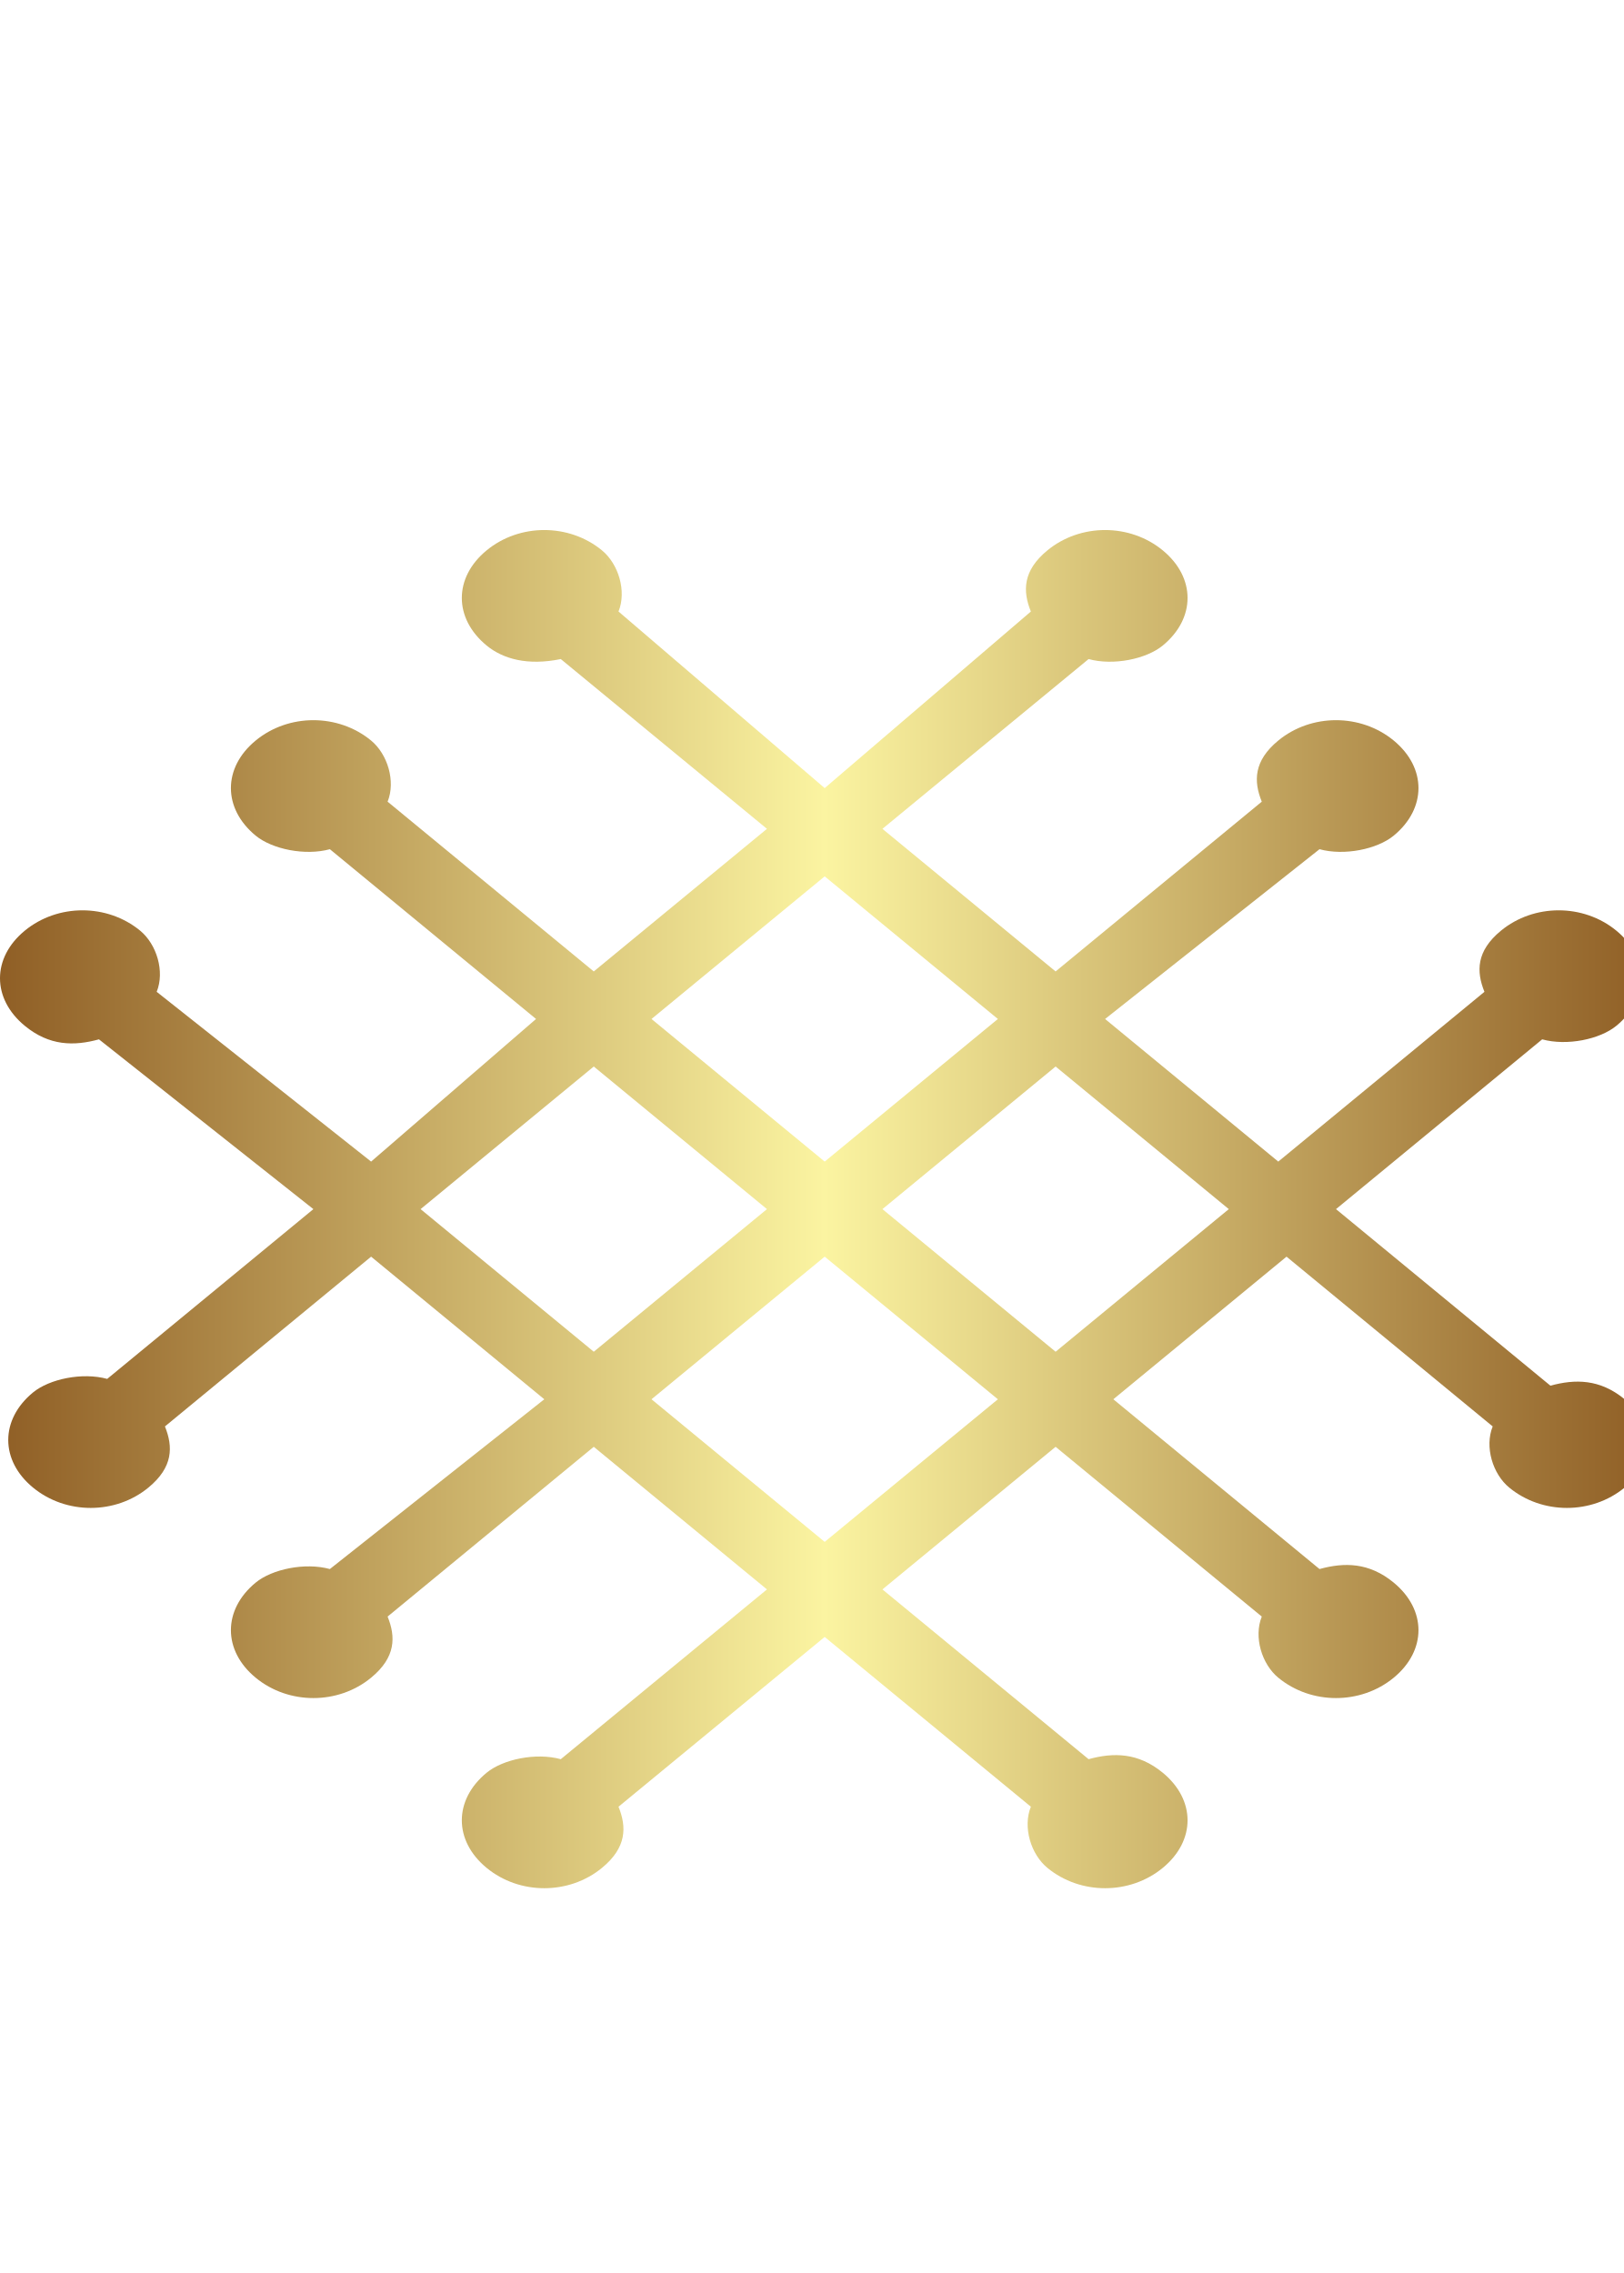
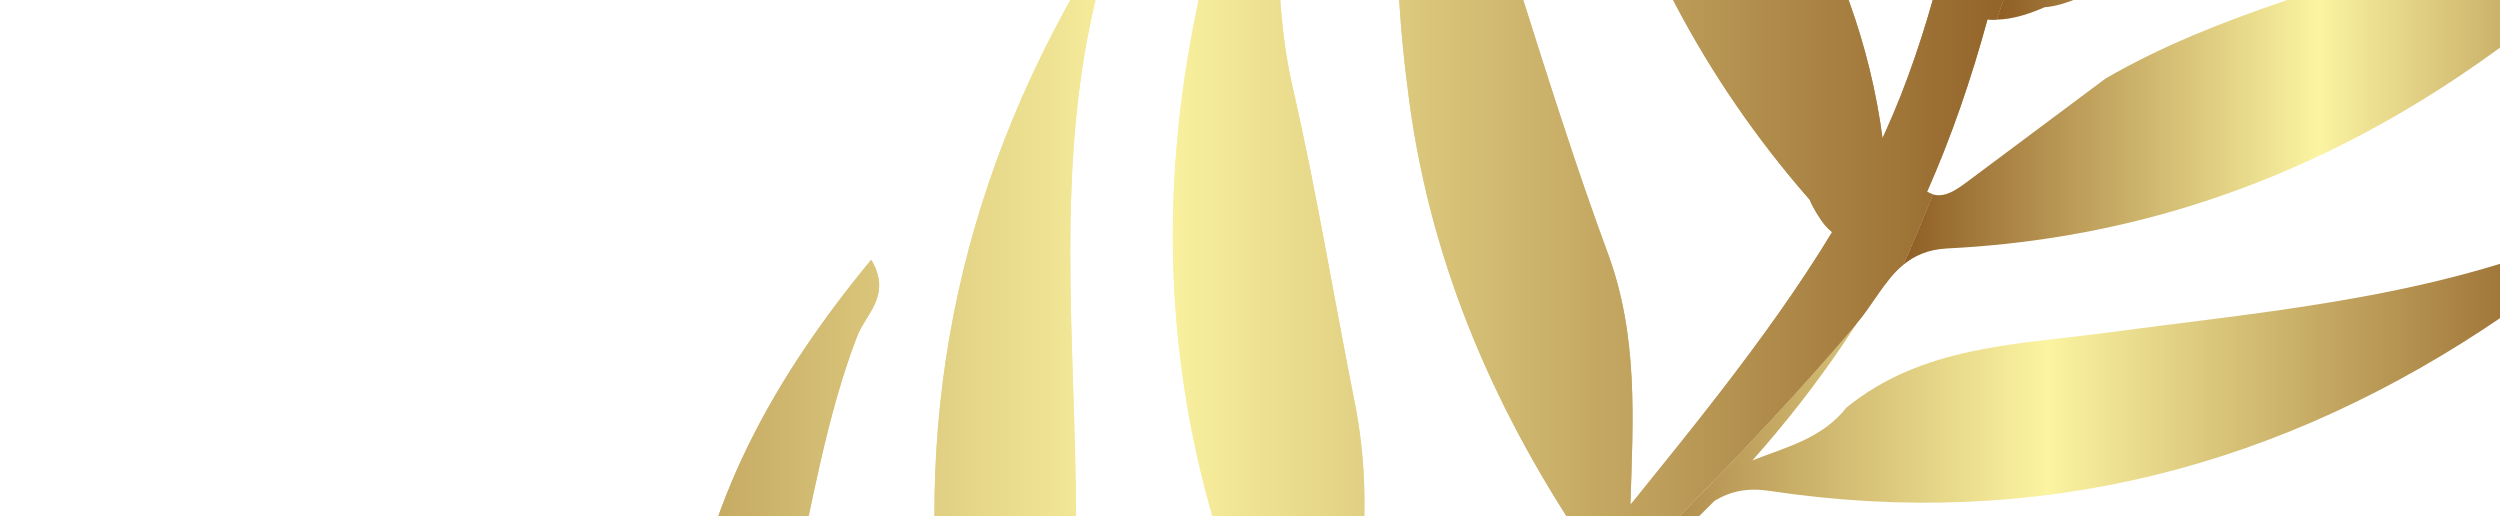
- <svg xmlns="http://www.w3.org/2000/svg" width="50" height="70" viewBox="0 0 334.714 150.056" class="css-1j8o68f">
+ <svg xmlns="http://www.w3.org/2000/svg" width="403.11" height="83.043" viewBox="0 0 403.11 83.043" class="css-1j8o68f">
  <defs id="SvgjsDefs1001">
    <linearGradient id="SvgjsLinearGradient1015">
      <stop id="SvgjsStop1016" stop-color="#8f5e25" offset="0" />
      <stop id="SvgjsStop1017" stop-color="#fbf4a1" offset="0.5" />
      <stop id="SvgjsStop1018" stop-color="#8f5e25" offset="1" />
    </linearGradient>
    <linearGradient id="SvgjsLinearGradient1019">
      <stop id="SvgjsStop1020" stop-color="#8f5e25" offset="0" />
      <stop id="SvgjsStop1021" stop-color="#fbf4a1" offset="0.5" />
      <stop id="SvgjsStop1022" stop-color="#8f5e25" offset="1" />
    </linearGradient>
    <linearGradient id="SvgjsLinearGradient1023">
      <stop id="SvgjsStop1024" stop-color="#8f5e25" offset="0" />
      <stop id="SvgjsStop1025" stop-color="#fbf4a1" offset="0.5" />
      <stop id="SvgjsStop1026" stop-color="#8f5e25" offset="1" />
    </linearGradient>
    <linearGradient id="SvgjsLinearGradient1027">
      <stop id="SvgjsStop1028" stop-color="#8f5e25" offset="0" />
      <stop id="SvgjsStop1029" stop-color="#fbf4a1" offset="0.5" />
      <stop id="SvgjsStop1030" stop-color="#8f5e25" offset="1" />
    </linearGradient>
  </defs>
-   <g id="SvgjsG1007" featurekey="symbolFeature-0" transform="matrix(17,0,0,14,0,-50)" fill="url(#SvgjsLinearGradient1015)">
-     <path fill="url(#SvgjsLinearGradient1015)" d="M19.7,12.8c-0.3-0.3-0.6-0.3-0.9-0.2L16.2,10l2.5-2.5c0.3,0.1,0.7,0,0.9-0.2c0.4-0.4,0.4-1,0-1.4  c-0.4-0.4-1-0.4-1.4,0c-0.3,0.3-0.3,0.6-0.2,0.9l-2.5,2.5l-2.1-2.1L16,4.7c0.3,0.1,0.7,0,0.9-0.2c0.4-0.4,0.4-1,0-1.4  c-0.4-0.4-1-0.4-1.4,0c-0.3,0.3-0.3,0.6-0.2,0.9l-2.5,2.5l-2.1-2.1l2.5-2.5c0.3,0.1,0.7,0,0.9-0.2c0.4-0.4,0.4-1,0-1.4  c-0.4-0.4-1-0.4-1.4,0c-0.3,0.3-0.3,0.6-0.2,0.9L10,3.8L7.5,1.2c0.1-0.3,0-0.7-0.2-0.9c-0.4-0.4-1-0.4-1.4,0c-0.4,0.4-0.4,1,0,1.4  C6.1,1.9,6.4,2,6.8,1.9l2.5,2.5L7.2,6.5L4.7,4c0.1-0.3,0-0.7-0.2-0.9c-0.4-0.4-1-0.4-1.4,0c-0.4,0.4-0.4,1,0,1.4  C3.3,4.7,3.7,4.8,4,4.7l2.5,2.5L4.5,9.3L1.9,6.8c0.1-0.3,0-0.7-0.2-0.9c-0.4-0.4-1-0.4-1.4,0c-0.4,0.4-0.4,1,0,1.4  c0.3,0.3,0.6,0.3,0.9,0.2L3.8,10l-2.5,2.5c-0.3-0.1-0.7,0-0.9,0.2c-0.4,0.4-0.4,1,0,1.4c0.4,0.4,1,0.4,1.4,0  c0.3-0.3,0.3-0.6,0.2-0.9l2.5-2.5l2.1,2.1L4,15.3c-0.3-0.1-0.7,0-0.9,0.2c-0.4,0.4-0.4,1,0,1.4c0.4,0.4,1,0.4,1.4,0  c0.3-0.3,0.3-0.6,0.2-0.9l2.5-2.5l2.1,2.1l-2.5,2.5c-0.3-0.1-0.7,0-0.9,0.2c-0.4,0.4-0.4,1,0,1.4c0.4,0.4,1,0.4,1.4,0  c0.3-0.3,0.3-0.6,0.2-0.9l2.5-2.5l2.5,2.5c-0.1,0.3,0,0.7,0.2,0.9c0.4,0.4,1,0.4,1.4,0c0.4-0.4,0.4-1,0-1.4  c-0.3-0.3-0.6-0.3-0.9-0.2l-2.5-2.5l2.1-2.1l2.5,2.5c-0.1,0.3,0,0.7,0.2,0.9c0.4,0.4,1,0.4,1.4,0c0.4-0.4,0.4-1,0-1.4  c-0.3-0.3-0.6-0.3-0.9-0.2l-2.5-2.5l2.1-2.1l2.5,2.5c-0.1,0.3,0,0.7,0.2,0.9c0.4,0.4,1,0.4,1.4,0C20.1,13.8,20.1,13.2,19.7,12.8z   M10,5.1l2.1,2.1L10,9.3L7.9,7.2L10,5.1z M5.1,10l2.1-2.1L9.3,10l-2.1,2.1L5.1,10z M10,14.9l-2.1-2.1l2.1-2.1l2.1,2.1L10,14.9z   M12.8,12.1L10.7,10l2.1-2.1l2.1,2.1L12.8,12.1z" />
+   <g id="SvgjsG1009" featurekey="inlineSymbolFeature-0" transform="matrix(4.877545,0,0,5.077545,0.2075456,-250.8877)" fill="url(#SvgjsLinearGradient1023)">
+     <g>
+       <g>
+         <path d="M38.126,76.032c3.149,6.9,8.575,11.414,15.378,14.324c2.016,0.862,4.113,1.76,6.392,1.831    c0.262-0.139,0.524-0.278,0.785-0.417c0.218,0.123,0.437,0.243,0.661,0.358c-4.939-2.546-8.471-6.68-12.191-10.527    c-2.578-2.667-5.224-5.031-8.777-6.109c-0.748,0.205-1.498,0.383-2.251,0.536C38.124,76.028,38.125,76.03,38.126,76.032z" />
+         <path d="M45.216,73.857c0.827,0.796,1.334,1.882,2.202,2.632c7.161,6.189,15.519,9.196,24.95,9.14    c1.011-0.006,2.261,0.367,3.231-0.509c-0.123-0.183-0.177-0.364-0.269-0.385c-5.894-1.379-10.922-4.573-16.012-7.634    c-3.753-2.258-7.566-4.341-12.133-4.121c0.061-0.031,0.116-0.07,0.177-0.101c-0.918,0.435-1.853,0.835-2.799,1.206    C44.779,74.004,45.002,73.942,45.216,73.857z" />
+         <path d="M49.413,71.649c0.518-0.356,1.026-0.724,1.495-1.14c0.079,0.033,0.156,0.065,0.223,0.096    c4.009,1.859,8.207,2.948,12.641,3.05c2.083,0.256,4.146,0.118,6.198-0.281c4.272-0.399,8.231-1.84,12.511-3.636    c-0.711-0.249-1.057-0.504-1.351-0.453c-5.68,0.965-11.234-0.191-16.827-0.885c-3.641-0.452-7.334-1.011-10.861,0.677    c-0.526,0.428-1.049,0.793-1.546,0.456c0.25-0.273,0.492-0.56,0.72-0.858c1.425-1.015,2.771-2.141,4.026-3.363    c0.54-0.307,1.086-0.418,1.837-0.309c8.8,1.266,16.892-0.719,24.288-5.594c1.049-0.691,2.274-1.198,3.052-2.469    c-0.396,0.032-0.696-0.01-0.944,0.084c-4.949,1.894-10.172,2.295-15.364,2.963c-2.917,0.374-6.002,0.41-8.511,2.366    c-0.812,0.99-2.001,1.258-3.11,1.678c1.081-1.165,2.086-2.4,3-3.695c0.142-0.201,0.278-0.404,0.413-0.607    C57.596,63.927,53.449,67.753,49.413,71.649z" />
+         <path d="M81.586,47.473c-4.016,1.438-8.248,2.331-12.021,4.431c-1.509,1.081-3.017,2.163-4.525,3.244    c-0.448,0.322-0.896,0.636-1.377,0.353c0.064,0.038,0.128,0.064,0.192,0.081c-0.313,0.753-0.638,1.498-0.977,2.236    c-0.003,0.002-0.004,0.005-0.007,0.007c0.366-0.289,0.821-0.494,1.458-0.524c10.456-0.498,18.713-5.463,25.706-12.913    c0.373-0.398,0.319-0.746,0.029-1.272C87.334,44.747,84.636,46.381,81.586,47.473z" />
+         <path d="M19.653,75.022c-0.006-0.019-0.018-0.034-0.025-0.053c0.058,0.165,0.101,0.337,0.109,0.53    c0.1,2.663,1.467,4.882,2.601,7.161c1.23,2.477,5.35,5.87,7.859,6.426c-3.43-4.042-4.944-8.84-7.41-13.128    c0.507,0.155,1.041,0.242,1.542,0.316c1.347,0.2,2.727,0.264,4.084,0.361c0.014,0.042,0.03,0.082,0.043,0.125    c1.562,5.314,4.666,9.574,8.97,12.969c3.049,2.403,6.386,4.295,10.138,5.271c0.301-0.486,0.136-0.75-0.097-0.898    c-2.65-1.686-4.303-4.312-6.338-6.591c-3.203-3.585-5.223-8.245-9.558-10.807c0.41-0.011,0.819-0.038,1.227-0.065    c-1.269,0.028-2.553-0.03-3.852-0.182C25.993,76.112,22.844,75.355,19.653,75.022z" />
+         <path d="M65.963,50.034c0.531-0.004,1.097-0.188,1.589-0.394c0.701-0.041,1.615-0.506,2.077-0.723    c0.187-0.087,0.369-0.187,0.547-0.29c10.881-4.444,19.208-14.474,21.525-21.413c-1.35,0.573-1.979,1.769-2.864,2.607    c-4.504,4.259-9.911,7.232-14.95,10.724c-2.795,1.939-5.161,4.225-6.772,7.223c-0.343,0.309-0.703,0.602-1.085,0.862    c0.2-0.135,0.392-0.28,0.58-0.432C66.394,48.814,66.179,49.426,65.963,50.034z" />
+         <path d="M67.568,41.174c0.15-0.236,0.364-0.451,0.681-0.634c4-2.31,6.901-5.78,9.318-9.594c2.493-3.936,4.079-8.28,4.56-13.027    c-3.546,7.73-11.188,12.461-14.603,20.741c0.006-0.164,0.014-0.328,0.018-0.492c0.009-0.374,0.014-0.763,0.012-1.158    c0.09-1.258,0.115-2.712-0.371-3.889c0.254-0.493,0.625-0.975,1.146-1.45c1.224-1.116,2.05-2.706,2.929-4.157    c3.377-5.576,5.094-11.654,5.326-18.159c0.013-0.39,0.282-0.92-0.323-1.058c-0.475-0.109-0.468,0.302-0.544,0.671    c-1.045,5.017-4.001,9.162-6.249,13.63c-0.834,1.658-1.729,3.308-2.811,5.359c0.472,4.382,0.813,8.782,0.915,13.218L67.568,41.174    z" />
+         <path opacity="0.8" d="M66.654,27.954c-0.078,0.149-0.155,0.295-0.236,0.447C66.5,28.244,66.574,28.107,66.654,27.954    L66.654,27.954z" />
+         <path opacity="0.8" d="M44.122,74.262c0.148-0.056,0.293-0.12,0.44-0.177c-0.445,0.164-0.893,0.322-1.344,0.466    C43.519,74.453,43.823,74.367,44.122,74.262z" />
+         <path opacity="0.8" d="M38.122,76.026C38.123,76.026,38.123,76.026,38.122,76.026c-0.019-0.043-0.038-0.083-0.057-0.122    C38.085,75.943,38.103,75.984,38.122,76.026z" />
+         <path opacity="0.8" d="M61.306,59.729c0.013-0.019,0.026-0.038,0.038-0.057C61.331,59.692,61.318,59.711,61.306,59.729    C61.305,59.73,61.305,59.729,61.306,59.729z" />
+         <path opacity="0.8" d="M47.449,72.839c0.187-0.097,0.357-0.218,0.541-0.321c-0.211,0.118-0.413,0.25-0.629,0.36    C47.391,72.865,47.42,72.853,47.449,72.839z" />
+         <path opacity="0.8" d="M65.96,50.043c0.001-0.003,0.002-0.006,0.003-0.009c-0.102,0.001-0.204,0.006-0.302-0.008    C65.758,50.041,65.859,50.045,65.96,50.043z" />
+         <path opacity="0.8" d="M32.806,76.639c0.004,0,0.009-0.001,0.013-0.001c-0.008,0.001-0.016,0.001-0.024,0.001    C32.799,76.639,32.802,76.639,32.806,76.639z" />
+         <path opacity="0.8" d="M40.383,75.488c-0.071-0.022-0.142-0.047-0.214-0.068c0.071,0.02,0.135,0.049,0.205,0.07    C40.377,75.49,40.38,75.489,40.383,75.488z" />
+         <path opacity="0.8" d="M49.346,71.714c0.022-0.022,0.045-0.043,0.067-0.065c-0.05,0.035-0.095,0.077-0.146,0.111    C49.292,71.744,49.32,71.731,49.346,71.714z" />
+         <path d="M63.856,55.582c-0.064-0.017-0.128-0.043-0.192-0.081c0.812-1.766,1.465-3.597,1.997-5.475    c0.098,0.015,0.2,0.009,0.302,0.008c0.216-0.609,0.431-1.22,0.648-1.834c-0.188,0.151-0.381,0.296-0.58,0.432    c0.226-0.904,0.43-1.819,0.609-2.744c0.254-1.308,0.468-2.627,0.624-3.951c0.033-0.134,0.071-0.266,0.12-0.394    c0.004-0.01,0.01-0.019,0.014-0.029c0.047-0.117,0.1-0.231,0.169-0.341l0.001-0.002c-0.102-4.436-0.443-8.836-0.915-13.218    c-0.08,0.152-0.154,0.29-0.236,0.447C64.011,20.111,59.89,13.07,58.68,5c-0.672,0.25-0.664,0.616-0.699,0.972    c-0.478,4.887-0.224,9.732,1.126,14.458c1.336,4.679,3.219,9.121,6.084,13.122c0.947,1.322,1.203,2.945,0.822,5.008    c-3.284-5.597-7.527-10.158-10.09-15.84c0.131,7.964,3.467,14.448,9.075,19.894c0.029-0.019,0.058-0.032,0.087-0.045    c0.066,0.195,0.128,0.39,0.195,0.584c0.007,0.03,0.013,0.061,0.021,0.091c0.004,0.024,0.009,0.048,0.013,0.073    c-0.025,0.121-0.048,0.242-0.075,0.363c-0.73,3.409-1.474,6.796-2.974,9.963c-0.024,0.051-0.05,0.101-0.074,0.153    c-0.413-2.967-1.452-5.691-3.08-8.309c-1.952-3.141-3.561-6.507-5.163-9.849c-0.82-1.71-0.965-3.707-1.98-5.639    c-1.352,8.205,0.667,17.911,7.815,25.756c0.045,0.106,0.098,0.21,0.161,0.312c0.096,0.159,0.321,0.533,0.56,0.695    c0.006,0.008,0.01,0.017,0.016,0.026c-1.103,1.748-2.357,3.407-3.643,5.013c-0.949,1.184-1.929,2.343-2.904,3.505    c-0.038,0.046-0.078,0.089-0.117,0.135c0.087-2.677,0.27-5.342-0.747-7.99c-1.553-4.042-2.811-8.197-4.215-12.297    c-0.786-2.297-0.716-4.771-1.513-7.092c-1.421,4.841-1.529,9.732-0.822,14.658c0.755,5.265,2.917,9.933,5.96,14.212    c-0.465,0.517-0.917,1.045-1.313,1.612c-2.285,1.429-4.728,2.608-7.269,3.556c0.983-3.245,1.509-6.529,0.801-9.93    c-0.692-3.328-1.258-6.684-2.047-9.987c-0.742-3.098-0.363-6.253-0.613-9.421c-0.256,0.11-0.459,0.132-0.494,0.22    c-3.797,9.583-4.048,19.086,0.723,28.446c0.191,0.374,0.436,0.728,0.535,1.065c-1.144,0.394-2.306,0.741-3.48,1.05    c-0.681,0.133-1.359,0.294-2.019,0.401c-1.231,0.199-2.469,0.323-3.711,0.4c0.042-0.201,0.132-0.433,0.244-0.688    c1.096-2.474,1.654-5.008,1.652-7.791c-0.008-5.621-0.745-11.297,0.751-16.86c0.032-0.118-0.22-0.312-0.38-0.524    c-4.34,7.011-5.877,14.51-4.636,22.576c0.174,1.134,1.247,2.363,0.94,3.358c-1.54,0.057-3.082,0.022-4.621,0    c-0.766-0.011-1.529-0.069-2.289-0.164c-0.311-0.04-0.622-0.107-0.933-0.178c-0.2-0.147-0.434-0.256-0.688-0.337    c0.102-0.256,0.312-0.577,0.62-0.972c1.041-1.334,1.489-3.005,1.886-4.679c0.636-2.684,1.086-5.421,2.121-8.009    c0.277-0.693,1.157-1.292,0.46-2.416c-3.205,3.728-5.548,7.722-6.152,12.601c-0.252,2.034-0.364,2.87-1.083,3.188    c-0.332-0.021-0.649-0.045-0.932-0.09c-1.552-0.249-3.079-0.712-4.578-1.172c-1.353-0.414-2.699-0.852-4.043-1.291    c-1.165-0.381-2.503-0.77-3.519-1.471c-0.048-0.033-0.089,0.031-0.116,0.123c-0.005-0.002-0.01-0.004-0.015-0.006    c0.005,0.003,0.009,0.006,0.014,0.009c-0.04,0.135-0.051,0.332-0.016,0.386c0.591,0.878,1.864,1.201,2.798,1.584    c1.368,0.56,2.788,1.037,4.192,1.504c0.015,0.005,0.03,0.011,0.044,0.015c0.038,0.012,0.075,0.025,0.113,0.038    c1.203,0.399,2.421,0.763,3.653,1.063c0.106,0.118,0.199,0.243,0.285,0.373c0.018,0.028,0.035,0.058,0.052,0.087    c0.069,0.115,0.126,0.237,0.171,0.365c0.007,0.019,0.019,0.034,0.025,0.053c3.191,0.333,6.341,1.09,9.291,1.435    c1.299,0.152,2.583,0.209,3.852,0.182c0.008,0,0.016-0.001,0.024-0.001c0.838-0.056,1.672-0.145,2.507-0.26    c0.094-0.013,0.189-0.028,0.283-0.042c0.818-0.119,1.636-0.259,2.456-0.432c0.019,0.038,0.038,0.079,0.057,0.122    c0.753-0.153,1.503-0.331,2.251-0.536c-0.07-0.021-0.134-0.05-0.205-0.07c0.74-0.182,1.487-0.389,2.232-0.609    c0.274-0.081,0.545-0.173,0.817-0.261c0.452-0.145,0.899-0.302,1.344-0.466c0.947-0.371,1.881-0.77,2.799-1.206    c0.216-0.111,0.417-0.242,0.629-0.36c0.433-0.242,0.867-0.484,1.277-0.758c0.051-0.034,0.095-0.076,0.146-0.111    c4.036-3.897,8.183-7.722,11.892-11.919c0.013-0.019,0.026-0.038,0.039-0.057c0.126-0.139,0.241-0.288,0.354-0.44    c0.093-0.126,0.185-0.254,0.277-0.382c0.037-0.052,0.076-0.104,0.113-0.156c0.1-0.138,0.205-0.272,0.314-0.401    c0.019-0.022,0.036-0.046,0.055-0.068c0.127-0.145,0.263-0.28,0.415-0.401c0.003-0.002,0.004-0.005,0.007-0.007    C63.218,57.08,63.543,56.334,63.856,55.582z" />
+         <path opacity="0.8" d="M63.856,55.582c-0.064-0.017-0.128-0.043-0.192-0.081c0.812-1.766,1.465-3.597,1.997-5.475    c0.098,0.015,0.2,0.009,0.302,0.008c0.216-0.609,0.431-1.22,0.648-1.834c-0.188,0.151-0.381,0.296-0.58,0.432    c0.226-0.904,0.43-1.819,0.609-2.744c0.254-1.308,0.468-2.627,0.624-3.951c0.033-0.134,0.071-0.266,0.12-0.394    c0.004-0.01,0.01-0.019,0.014-0.029c0.047-0.117,0.1-0.231,0.169-0.341l0.001-0.002c-0.102-4.436-0.443-8.836-0.915-13.218    c-0.08,0.152-0.154,0.29-0.236,0.447C64.011,20.111,59.89,13.07,58.68,5c-0.672,0.25-0.664,0.616-0.699,0.972    c-0.478,4.887-0.224,9.732,1.126,14.458c1.336,4.679,3.219,9.121,6.084,13.122c0.947,1.322,1.203,2.945,0.822,5.008    c-3.284-5.597-7.527-10.158-10.09-15.84c0.131,7.964,3.467,14.448,9.075,19.894c0.029-0.019,0.058-0.032,0.087-0.045    c0.066,0.195,0.128,0.39,0.195,0.584c0.007,0.03,0.013,0.061,0.021,0.091c0.004,0.024,0.009,0.048,0.013,0.073    c-0.025,0.121-0.048,0.242-0.075,0.363c-0.73,3.409-1.474,6.796-2.974,9.963c-0.024,0.051-0.05,0.101-0.074,0.153    c-0.413-2.967-1.452-5.691-3.08-8.309c-1.952-3.141-3.561-6.507-5.163-9.849c-0.82-1.71-0.965-3.707-1.98-5.639    c-1.352,8.205,0.667,17.911,7.815,25.756c0.045,0.106,0.098,0.21,0.161,0.312c0.096,0.159,0.321,0.533,0.56,0.695    c0.006,0.008,0.01,0.017,0.016,0.026c-1.103,1.748-2.357,3.407-3.643,5.013c-0.949,1.184-1.929,2.343-2.904,3.505    c-0.038,0.046-0.078,0.089-0.117,0.135c0.087-2.677,0.27-5.342-0.747-7.99c-1.553-4.042-2.811-8.197-4.215-12.297    c-0.786-2.297-0.716-4.771-1.513-7.092c-1.421,4.841-1.529,9.732-0.822,14.658c0.755,5.265,2.917,9.933,5.96,14.212    c-0.465,0.517-0.917,1.045-1.313,1.612c-2.285,1.429-4.728,2.608-7.269,3.556c0.983-3.245,1.509-6.529,0.801-9.93    c-0.692-3.328-1.258-6.684-2.047-9.987c-0.742-3.098-0.363-6.253-0.613-9.421c-0.256,0.11-0.459,0.132-0.494,0.22    c-3.797,9.583-4.048,19.086,0.723,28.446c0.191,0.374,0.436,0.728,0.535,1.065c-1.144,0.394-2.306,0.741-3.48,1.05    c-0.681,0.133-1.359,0.294-2.019,0.401c-1.231,0.199-2.469,0.323-3.711,0.4c0.042-0.201,0.132-0.433,0.244-0.688    c1.096-2.474,1.654-5.008,1.652-7.791c-0.008-5.621-0.745-11.297,0.751-16.86c0.032-0.118-0.22-0.312-0.38-0.524    c-4.34,7.011-5.877,14.51-4.636,22.576c0.174,1.134,1.247,2.363,0.94,3.358c-1.54,0.057-3.082,0.022-4.621,0    c-0.766-0.011-1.529-0.069-2.289-0.164c-0.311-0.04-0.622-0.107-0.933-0.178c-0.2-0.147-0.434-0.256-0.688-0.337    c0.102-0.256,0.312-0.577,0.62-0.972c1.041-1.334,1.489-3.005,1.886-4.679c0.636-2.684,1.086-5.421,2.121-8.009    c0.277-0.693,1.157-1.292,0.46-2.416c-3.205,3.728-5.548,7.722-6.152,12.601c-0.252,2.034-0.364,2.87-1.083,3.188    c-0.332-0.021-0.649-0.045-0.932-0.09c-1.552-0.249-3.079-0.712-4.578-1.172c-1.353-0.414-2.699-0.852-4.043-1.291    c-1.165-0.381-2.503-0.77-3.519-1.471c-0.048-0.033-0.089,0.031-0.116,0.123c-0.005-0.002-0.01-0.004-0.015-0.006    c0.005,0.003,0.009,0.006,0.014,0.009c-0.04,0.135-0.051,0.332-0.016,0.386c0.591,0.878,1.864,1.201,2.798,1.584    c1.368,0.56,2.788,1.037,4.192,1.504c0.015,0.005,0.03,0.011,0.044,0.015c0.038,0.012,0.075,0.025,0.113,0.038    c1.203,0.399,2.421,0.763,3.653,1.063c0.106,0.118,0.199,0.243,0.285,0.373c0.018,0.028,0.035,0.058,0.052,0.087    c0.069,0.115,0.126,0.237,0.171,0.365c0.007,0.019,0.019,0.034,0.025,0.053c3.191,0.333,6.341,1.09,9.291,1.435    c1.299,0.152,2.583,0.209,3.852,0.182c0.008,0,0.016-0.001,0.024-0.001c0.838-0.056,1.672-0.145,2.507-0.26    c0.094-0.013,0.189-0.028,0.283-0.042c0.818-0.119,1.636-0.259,2.456-0.432c0.019,0.038,0.038,0.079,0.057,0.122    c0.753-0.153,1.503-0.331,2.251-0.536c-0.07-0.021-0.134-0.05-0.205-0.07c0.74-0.182,1.487-0.389,2.232-0.609    c0.274-0.081,0.545-0.173,0.817-0.261c0.452-0.145,0.899-0.302,1.344-0.466c0.947-0.371,1.881-0.77,2.799-1.206    c0.216-0.111,0.417-0.242,0.629-0.36c0.433-0.242,0.867-0.484,1.277-0.758c0.051-0.034,0.095-0.076,0.146-0.111    c4.036-3.897,8.183-7.722,11.892-11.919c0.013-0.019,0.026-0.038,0.039-0.057c0.126-0.139,0.241-0.288,0.354-0.44    c0.093-0.126,0.185-0.254,0.277-0.382c0.037-0.052,0.076-0.104,0.113-0.156c0.1-0.138,0.205-0.272,0.314-0.401    c0.019-0.022,0.036-0.046,0.055-0.068c0.127-0.145,0.263-0.28,0.415-0.401c0.003-0.002,0.004-0.005,0.007-0.007    C63.218,57.08,63.543,56.334,63.856,55.582z" />
+         <path opacity="0.4" d="M59.876,92.197c0.079,0.003,0.159-0.002,0.238-0.001c-0.073,0-0.145-0.007-0.218-0.01    C59.889,92.19,59.882,92.194,59.876,92.197z" />
+         <path d="M59.896,92.187c0.073,0.002,0.145,0.009,0.218,0.01c0.098,0.001,0.197,0.001,0.296-0.001    c0.308-0.008,0.617-0.025,0.932-0.068c-0.224-0.115-0.443-0.235-0.661-0.358C60.42,91.909,60.158,92.048,59.896,92.187z" />
+         <path opacity="0.4" d="M59.896,92.187c0.073,0.002,0.145,0.009,0.218,0.01c0.098,0.001,0.197,0.001,0.296-0.001    c0.308-0.008,0.617-0.025,0.932-0.068c-0.224-0.115-0.443-0.235-0.661-0.358C60.42,91.909,60.158,92.048,59.896,92.187z" />
+       </g>
+     </g>
  </g>
</svg>
